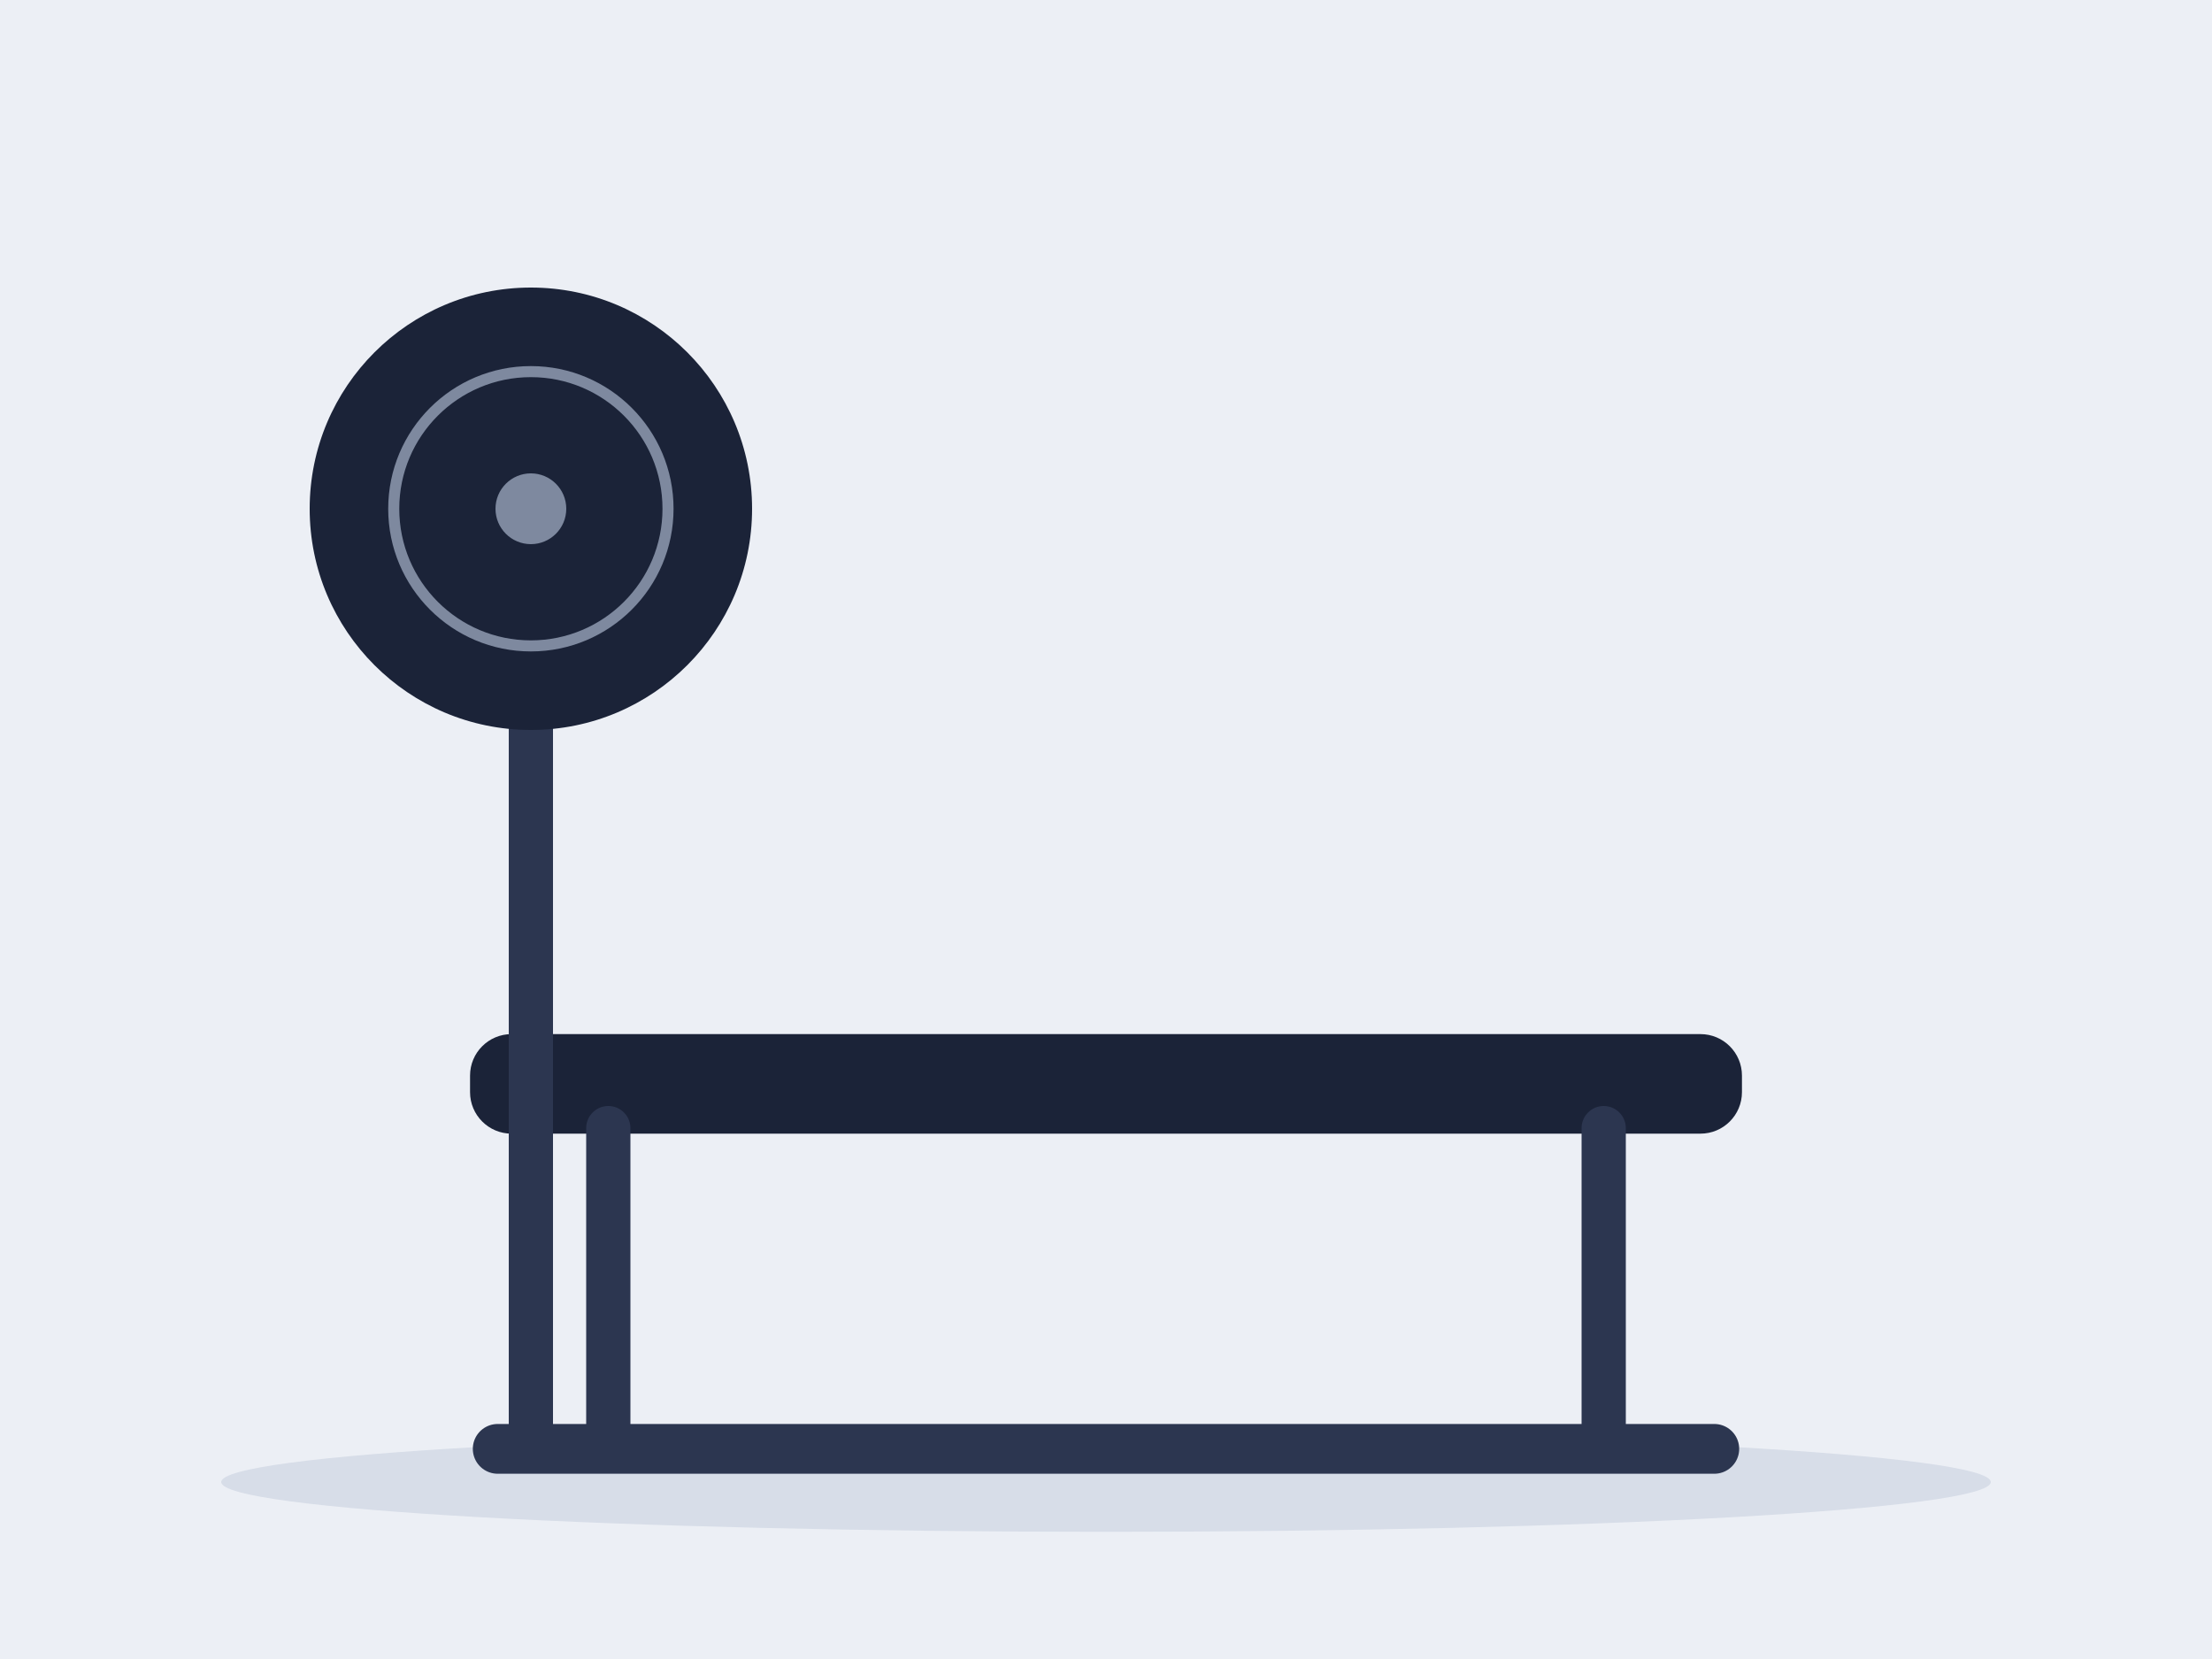
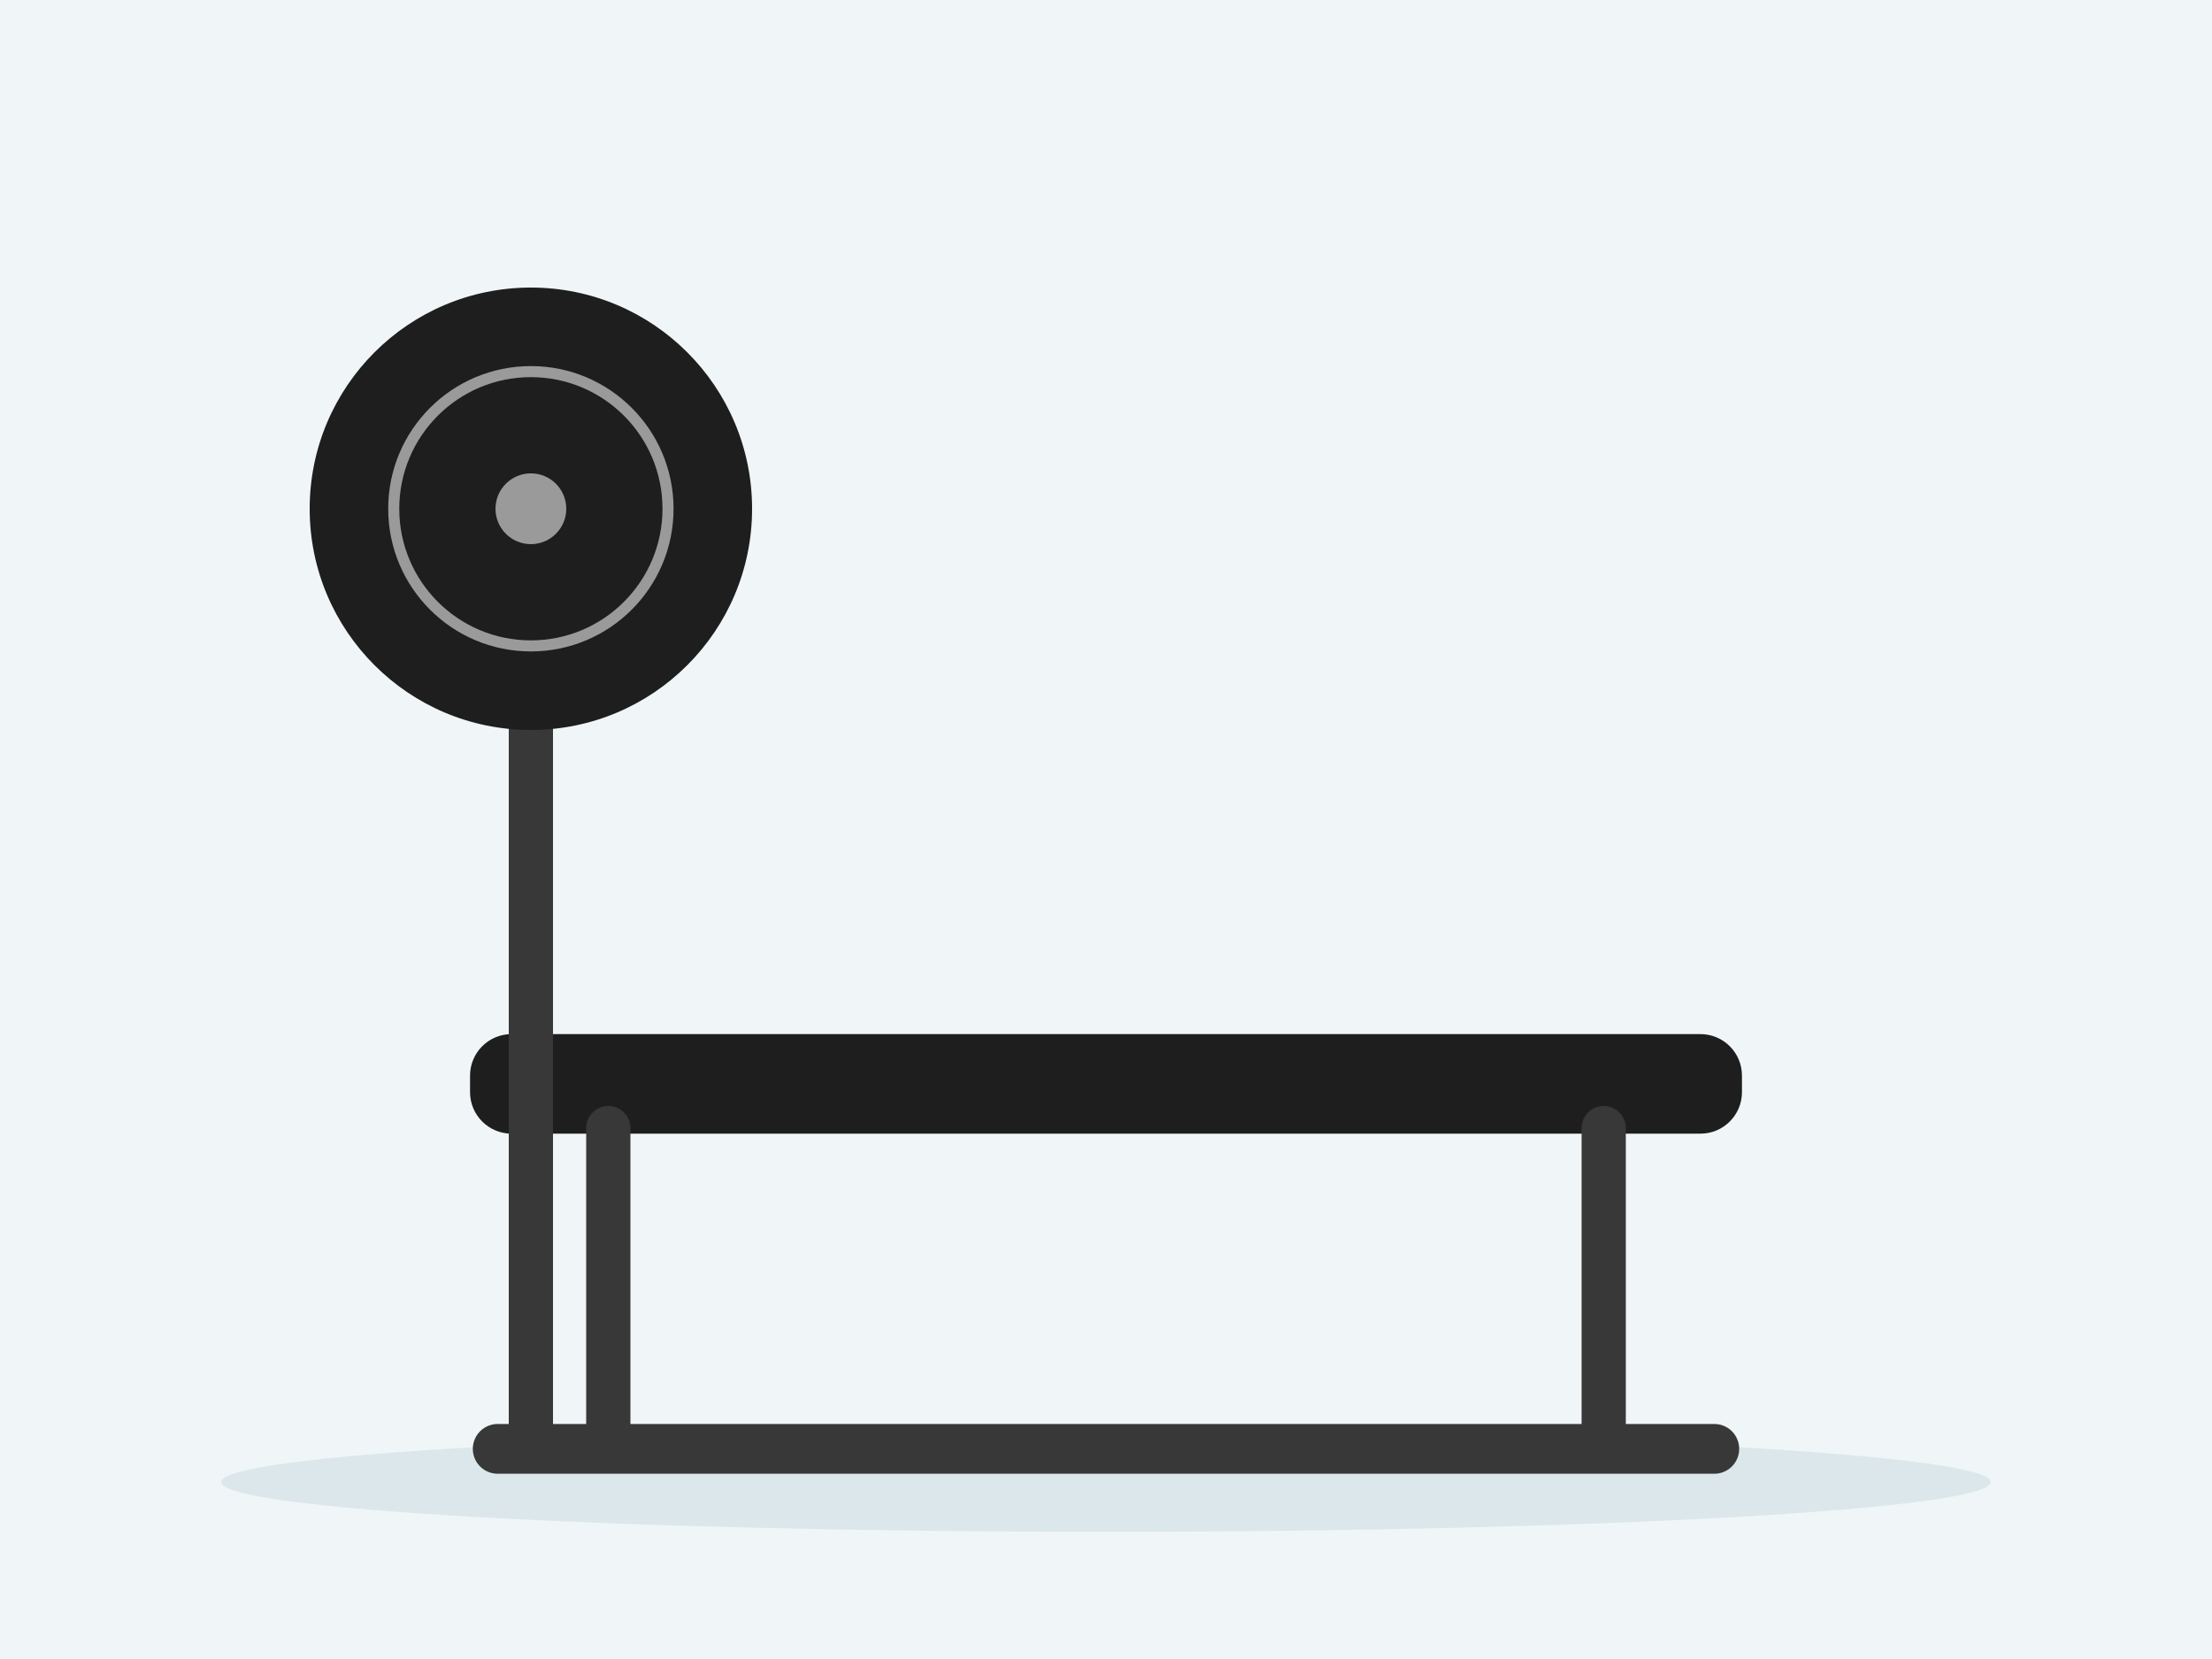
<svg xmlns="http://www.w3.org/2000/svg" viewBox="0 0 400 300" role="img" aria-label="Banco de press con soportes">
-   <rect width="400" height="300" fill="#ECEFF5" />
-   <ellipse cx="200" cy="268" rx="160" ry="9" fill="#D7DDE8" />
-   <rect x="85" y="187" width="230" height="18" rx="7.5" fill="#1B2338" transform="rotate(0 200 196)" />
-   <line x1="110" y1="204" x2="110" y2="262" stroke="#2C3650" stroke-width="8" stroke-linecap="round" />
-   <line x1="290" y1="204" x2="290" y2="262" stroke="#2C3650" stroke-width="8" stroke-linecap="round" />
-   <line x1="90" y1="262" x2="310" y2="262" stroke="#2C3650" stroke-width="9" stroke-linecap="round" />
-   <line x1="96" y1="90" x2="96" y2="262" stroke="#2C3650" stroke-width="8" stroke-linecap="round" />
-   <line x1="80" y1="98" x2="104" y2="98" stroke="#2C3650" stroke-width="6" stroke-linecap="round" />
-   <circle cx="96" cy="92" r="40" fill="#1B2338" />
-   <circle cx="96" cy="92" r="24.8" fill="none" stroke="#7E899F" stroke-width="2" />
-   <circle cx="96" cy="92" r="6.4" fill="#7E899F" />
+   <rect width="400" height="300" fill="#F0F5F7" />
+   <ellipse cx="200" cy="268" rx="160" ry="9" fill="#DCE7EB" />
+   <rect x="85" y="187" width="230" height="18" rx="7.5" fill="#1E1E1E" transform="rotate(0 200 196)" />
+   <line x1="110" y1="204" x2="110" y2="262" stroke="#383838" stroke-width="8" stroke-linecap="round" />
+   <line x1="290" y1="204" x2="290" y2="262" stroke="#383838" stroke-width="8" stroke-linecap="round" />
+   <line x1="90" y1="262" x2="310" y2="262" stroke="#383838" stroke-width="9" stroke-linecap="round" />
+   <line x1="96" y1="90" x2="96" y2="262" stroke="#383838" stroke-width="8" stroke-linecap="round" />
+   <line x1="80" y1="98" x2="104" y2="98" stroke="#383838" stroke-width="6" stroke-linecap="round" />
+   <circle cx="96" cy="92" r="40" fill="#1E1E1E" />
+   <circle cx="96" cy="92" r="24.8" fill="none" stroke="#9A9A9A" stroke-width="2" />
+   <circle cx="96" cy="92" r="6.4" fill="#9A9A9A" />
</svg>
